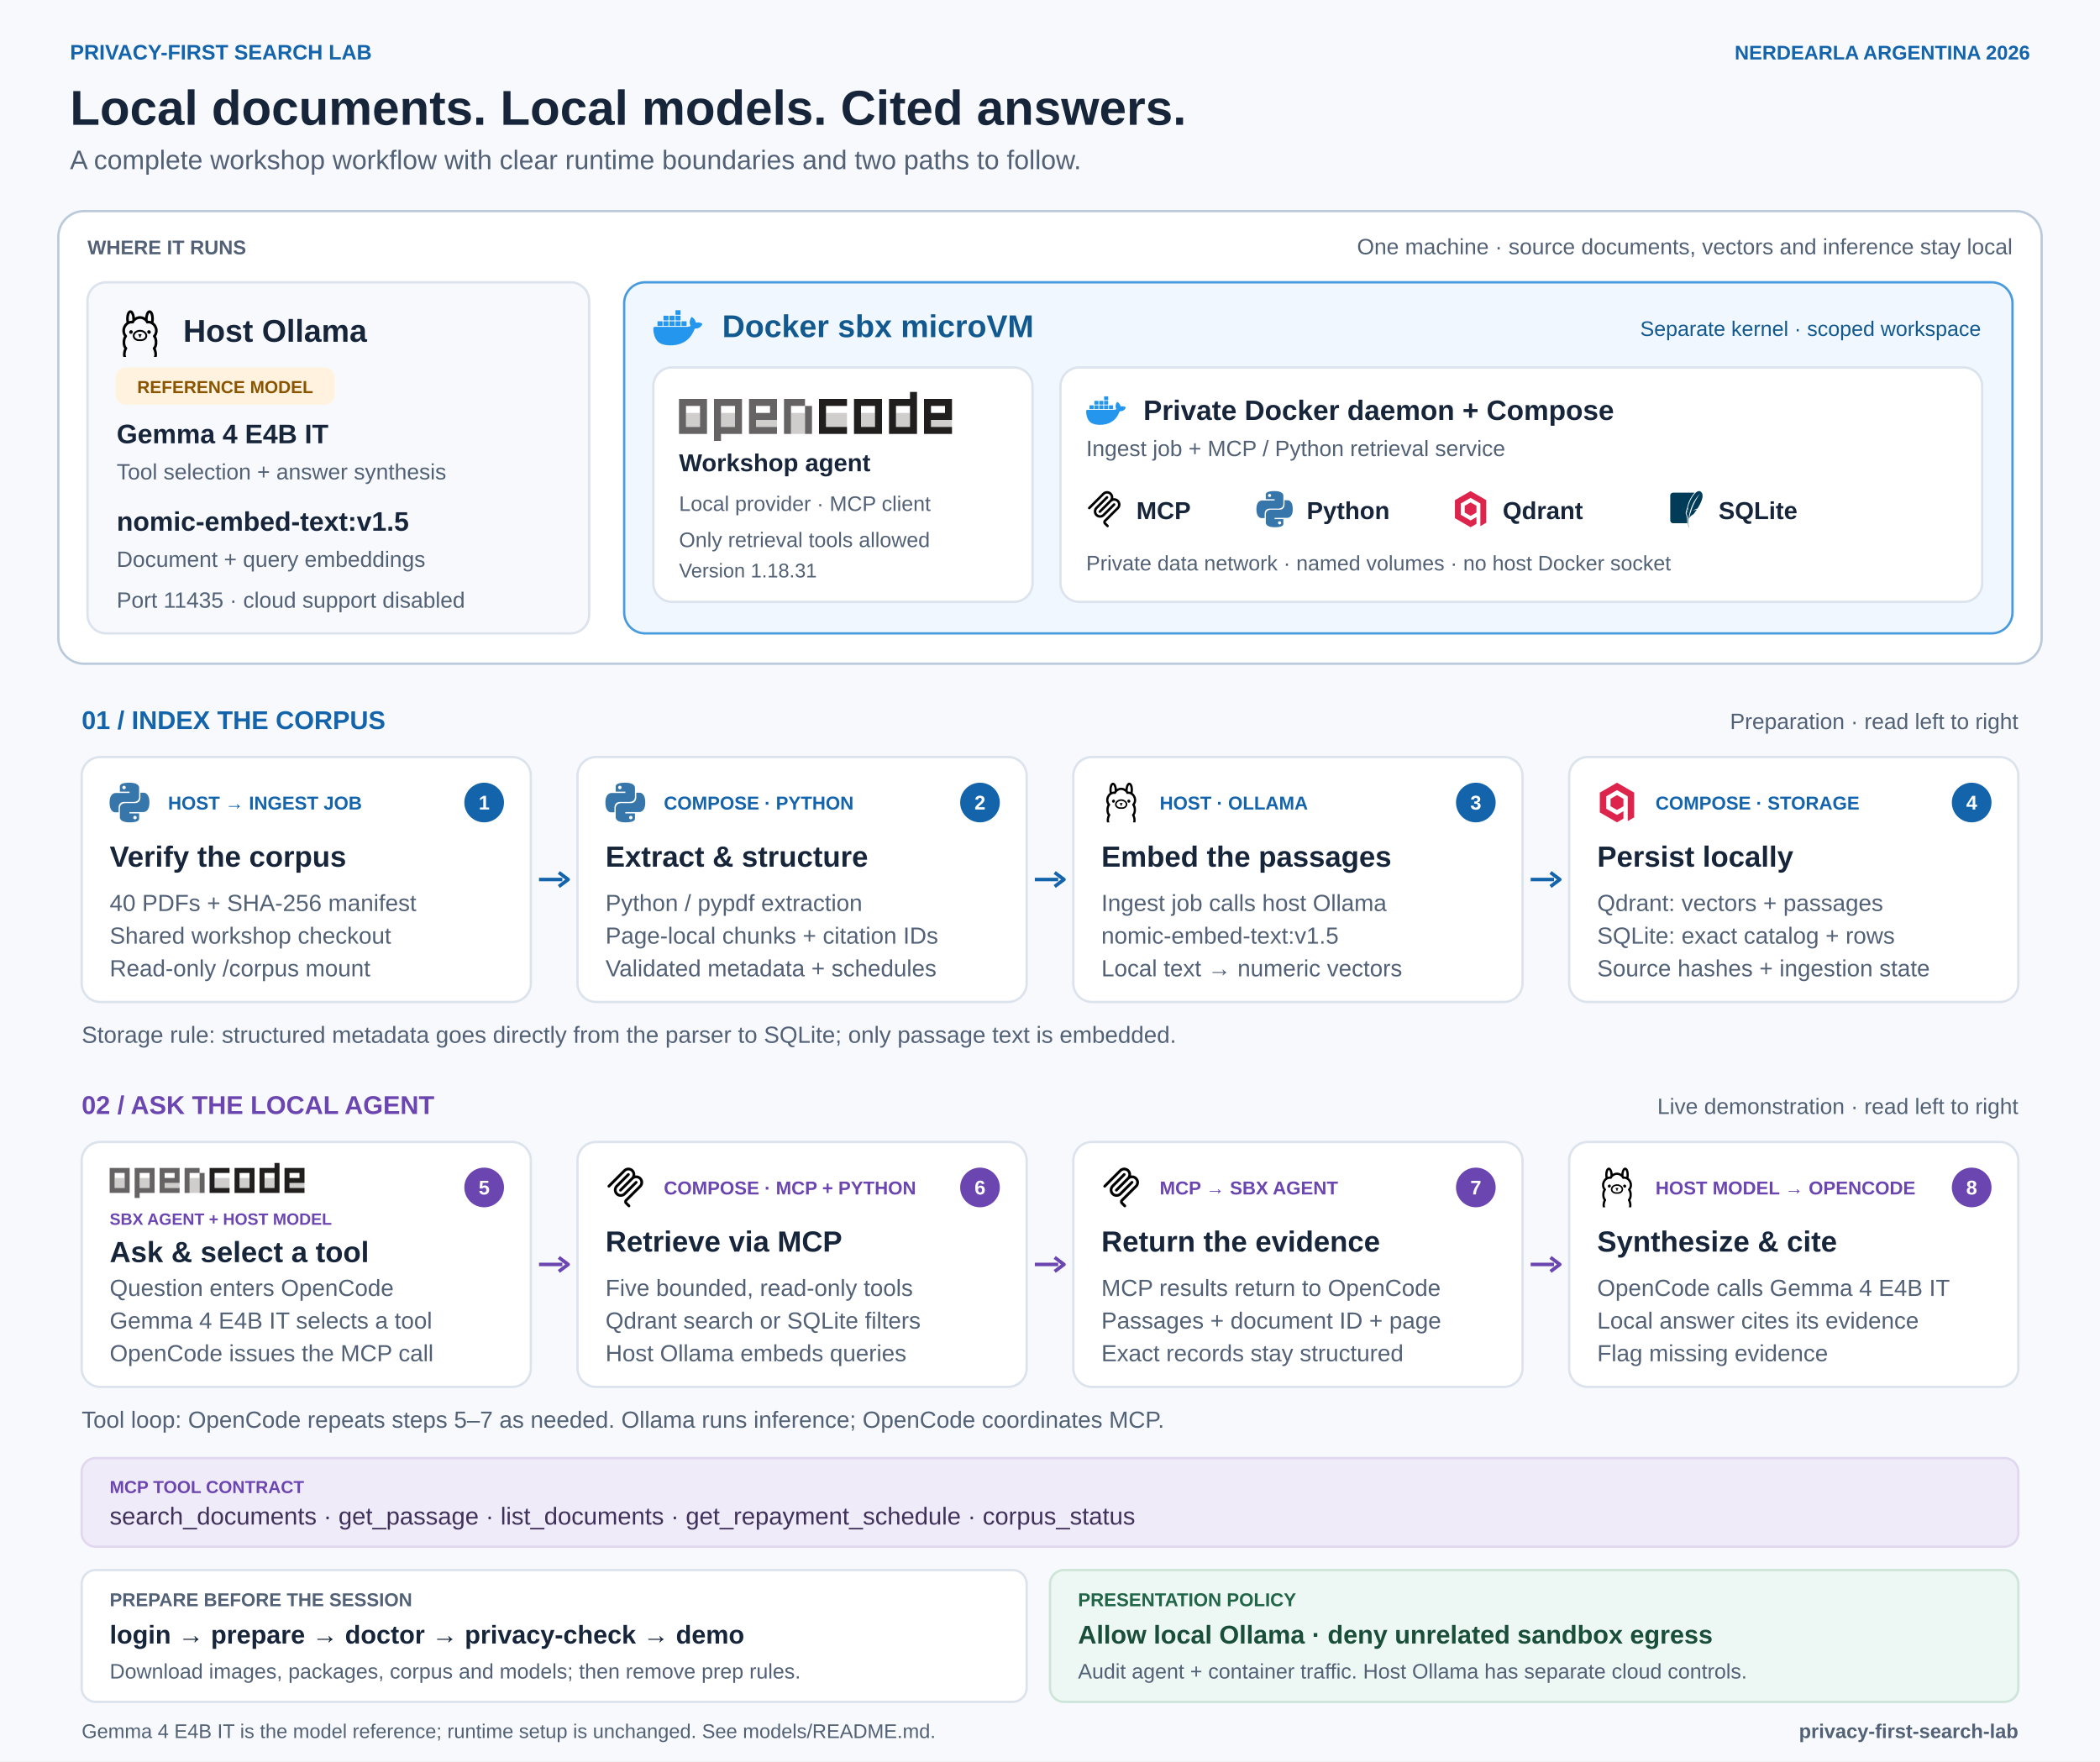
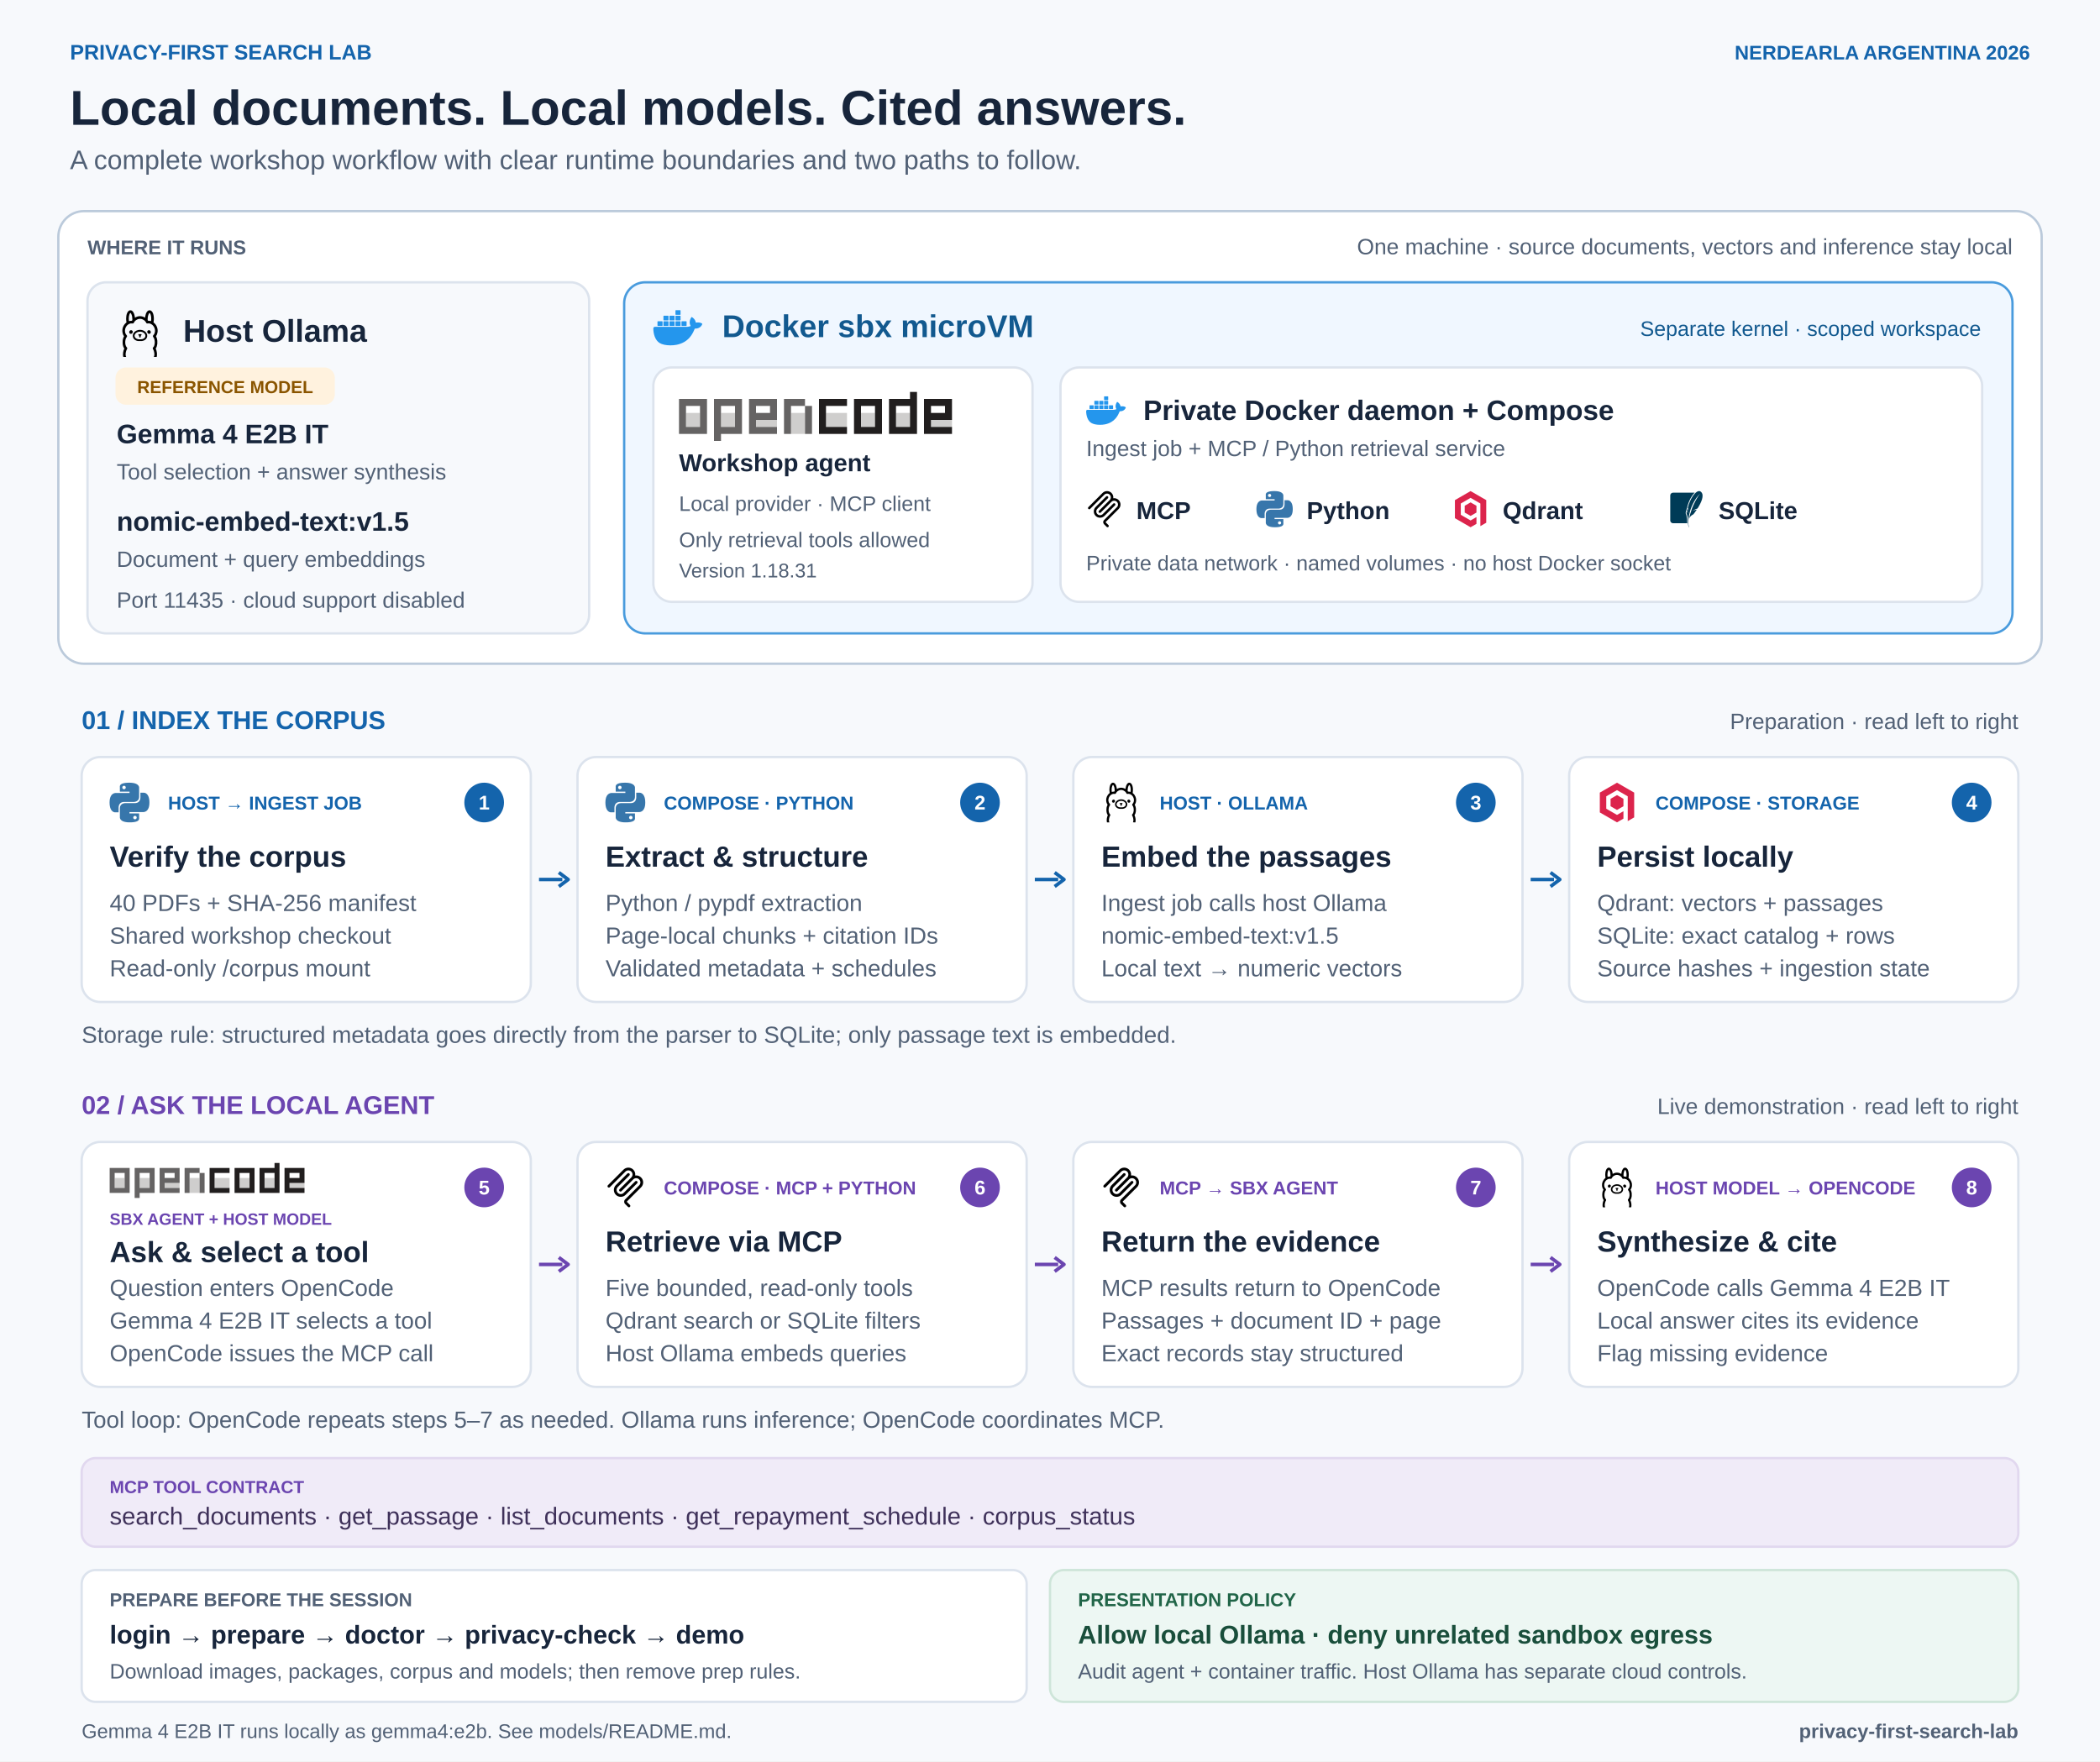
<svg xmlns="http://www.w3.org/2000/svg" width="1800" height="1510" viewBox="0 0 1800 1510" role="img" aria-labelledby="title desc">
  <defs>
    <symbol id="logo-docker" viewBox="0 0 24 24" fill="#2496ED">
      <path d="M13.983 11.078h2.119a.186.186 0 00.186-.185V9.006a.186.186 0 00-.186-.186h-2.119a.185.185 0 00-.185.185v1.888c0 .102.083.185.185.185m-2.954-5.43h2.118a.186.186 0 00.186-.186V3.574a.186.186 0 00-.186-.185h-2.118a.185.185 0 00-.185.185v1.888c0 .102.082.185.185.185m0 2.716h2.118a.187.187 0 00.186-.186V6.29a.186.186 0 00-.186-.185h-2.118a.185.185 0 00-.185.185v1.887c0 .102.082.185.185.186m-2.93 0h2.12a.186.186 0 00.184-.186V6.29a.185.185 0 00-.185-.185H8.1a.185.185 0 00-.185.185v1.887c0 .102.083.185.185.186m-2.964 0h2.119a.186.186 0 00.185-.186V6.29a.185.185 0 00-.185-.185H5.136a.186.186 0 00-.186.185v1.887c0 .102.084.185.186.186m5.893 2.715h2.118a.186.186 0 00.186-.185V9.006a.186.186 0 00-.186-.186h-2.118a.185.185 0 00-.185.185v1.888c0 .102.082.185.185.185m-2.93 0h2.12a.185.185 0 00.184-.185V9.006a.185.185 0 00-.184-.186h-2.12a.185.185 0 00-.184.185v1.888c0 .102.083.185.185.185m-2.964 0h2.119a.185.185 0 00.185-.185V9.006a.185.185 0 00-.184-.186h-2.12a.186.186 0 00-.186.186v1.887c0 .102.084.185.186.185m-2.92 0h2.12a.185.185 0 00.184-.185V9.006a.185.185 0 00-.184-.186h-2.12a.185.185 0 00-.184.185v1.888c0 .102.082.185.185.185M23.763 9.89c-.065-.051-.672-.51-1.954-.51-.338.001-.676.03-1.01.087-.248-1.7-1.653-2.53-1.716-2.566l-.344-.199-.226.327c-.284.438-.49.922-.612 1.43-.23.97-.09 1.882.403 2.661-.595.332-1.55.413-1.744.42H.751a.751.751 0 00-.75.748 11.376 11.376 0 00.692 4.062c.545 1.428 1.355 2.48 2.41 3.124 1.18.723 3.1 1.137 5.275 1.137.983.003 1.963-.086 2.93-.266a12.248 12.248 0 003.823-1.389c.98-.567 1.86-1.288 2.61-2.136 1.252-1.418 1.998-2.997 2.553-4.4h.221c1.372 0 2.215-.549 2.68-1.009.309-.293.55-.65.707-1.046l.098-.288Z" />
    </symbol>
    <symbol id="logo-ollama" viewBox="0 0 24 24" fill="#000000">
      <path d="M16.361 10.26a.894.894 0 0 0-.558.47l-.072.148.001.207c0 .193.004.217.059.353.076.193.152.312.291.448.24.238.51.3.872.205a.86.86 0 0 0 .517-.436.752.752 0 0 0 .08-.498c-.064-.453-.33-.782-.724-.897a1.06 1.06 0 0 0-.466 0zm-9.203.005c-.305.096-.533.32-.65.639a1.187 1.187 0 0 0-.06.52c.057.309.31.59.598.667.362.095.632.033.872-.205.14-.136.215-.255.291-.448.055-.136.059-.16.059-.353l.001-.207-.072-.148a.894.894 0 0 0-.565-.472 1.02 1.02 0 0 0-.474.007Zm4.184 2c-.131.071-.223.25-.195.383.031.143.157.288.353.407.105.063.112.072.117.136.004.038-.01.146-.029.243-.02.094-.036.194-.036.222.002.074.07.195.143.253.064.052.076.054.255.059.164.005.198.001.264-.03.169-.082.212-.234.15-.525-.052-.243-.042-.28.087-.355.137-.08.281-.219.324-.314a.365.365 0 0 0-.175-.48.394.394 0 0 0-.181-.033c-.126 0-.207.03-.355.124l-.085.053-.053-.032c-.219-.13-.259-.145-.391-.143a.396.396 0 0 0-.193.032zm.39-2.195c-.373.036-.475.05-.654.086-.291.06-.68.195-.951.328-.94.46-1.589 1.226-1.787 2.114-.04.176-.045.234-.045.53 0 .294.005.357.043.524.264 1.16 1.332 2.017 2.714 2.173.3.033 1.596.033 1.896 0 1.11-.125 2.064-.727 2.493-1.571.114-.226.169-.372.22-.602.039-.167.044-.23.044-.523 0-.297-.005-.355-.045-.531-.288-1.29-1.539-2.304-3.072-2.497a6.873 6.873 0 0 0-.855-.031zm.645.937a3.283 3.283 0 0 1 1.44.514c.223.148.537.458.671.662.166.251.26.508.303.82.02.143.01.251-.043.482-.08.345-.332.705-.672.957a3.115 3.115 0 0 1-.689.348c-.382.122-.632.144-1.525.138-.582-.006-.686-.01-.853-.042-.57-.107-1.022-.334-1.35-.68-.264-.28-.385-.535-.45-.946-.03-.192.025-.509.137-.776.136-.326.488-.73.836-.963.403-.269.934-.46 1.422-.512.187-.02.586-.02.773-.002zm-5.503-11a1.653 1.653 0 0 0-.683.298C5.617.74 5.173 1.666 4.985 2.819c-.07.436-.119 1.04-.119 1.503 0 .544.064 1.24.155 1.721.02.107.031.202.023.208a8.12 8.12 0 0 1-.187.152 5.324 5.324 0 0 0-.949 1.02 5.49 5.49 0 0 0-.94 2.339 6.625 6.625 0 0 0-.023 1.357c.091.78.325 1.438.727 2.04l.13.195-.037.064c-.269.452-.498 1.105-.605 1.732-.084.496-.095.629-.095 1.294 0 .67.009.803.088 1.266.095.555.288 1.143.503 1.534.071.128.243.393.264.407.007.003-.014.067-.046.141a7.405 7.405 0 0 0-.548 1.873c-.062.417-.071.552-.071.991 0 .56.031.832.148 1.279L3.42 24h1.478l-.05-.091c-.297-.552-.325-1.575-.068-2.597.117-.472.25-.819.498-1.296l.148-.29v-.177c0-.165-.003-.184-.057-.293a.915.915 0 0 0-.194-.25 1.74 1.74 0 0 1-.385-.543c-.424-.92-.506-2.286-.208-3.451.124-.486.329-.918.544-1.154a.787.787 0 0 0 .223-.531c0-.195-.07-.355-.224-.522a3.136 3.136 0 0 1-.817-1.729c-.14-.96.114-2.005.69-2.834.563-.814 1.353-1.336 2.237-1.475.199-.033.57-.028.776.01.226.04.367.028.512-.041.179-.085.268-.19.374-.431.093-.215.165-.333.36-.576.234-.29.46-.489.822-.729.413-.27.884-.467 1.352-.561.17-.035.25-.04.569-.04.319 0 .398.005.569.04a4.07 4.07 0 0 1 1.914.997c.117.109.398.457.488.602.034.057.095.177.132.267.105.241.195.346.374.43.14.068.286.082.503.045.343-.058.607-.053.943.016 1.144.23 2.14 1.173 2.581 2.437.385 1.108.276 2.267-.296 3.153-.097.15-.193.27-.333.419-.301.322-.301.722-.001 1.053.493.539.801 1.866.708 3.036-.062.772-.26 1.463-.533 1.854a2.096 2.096 0 0 1-.224.258.916.916 0 0 0-.194.25c-.054.109-.057.128-.057.293v.178l.148.29c.248.476.38.823.498 1.295.253 1.008.231 2.01-.059 2.581a.845.845 0 0 0-.044.098c0 .006.329.009.732.009h.73l.02-.074.036-.134c.019-.076.057-.3.088-.516.029-.217.029-1.016 0-1.258-.11-.875-.295-1.57-.597-2.226-.032-.074-.053-.138-.046-.141.008-.005.057-.074.108-.152.376-.569.607-1.284.724-2.228.031-.26.031-1.378 0-1.628-.083-.645-.182-1.082-.348-1.525a6.083 6.083 0 0 0-.329-.7l-.038-.064.131-.194c.402-.604.636-1.262.727-2.04a6.625 6.625 0 0 0-.024-1.358 5.512 5.512 0 0 0-.939-2.339 5.325 5.325 0 0 0-.95-1.02 8.097 8.097 0 0 1-.186-.152.692.692 0 0 1 .023-.208c.208-1.087.201-2.443-.017-3.503-.19-.924-.535-1.658-.98-2.082-.354-.338-.716-.482-1.15-.455-.996.059-1.8 1.205-2.116 3.01a6.805 6.805 0 0 0-.097.726c0 .036-.007.066-.015.066a.96.96 0 0 1-.149-.078A4.857 4.857 0 0 0 12 3.03c-.832 0-1.687.243-2.456.698a.958.958 0 0 1-.148.078c-.008 0-.015-.03-.015-.066a6.71 6.71 0 0 0-.097-.725C8.997 1.392 8.337.319 7.46.048a2.096 2.096 0 0 0-.585-.041Zm.293 1.402c.248.197.523.759.682 1.388.03.113.06.244.069.292.007.047.026.152.041.233.067.365.098.76.102 1.24l.002.475-.12.175-.118.178h-.278c-.324 0-.646.041-.954.124l-.238.06c-.033.007-.038-.003-.057-.144a8.438 8.438 0 0 1 .016-2.323c.124-.788.413-1.501.696-1.711.067-.05.079-.049.157.013zm9.825-.012c.17.126.358.46.498.888.28.854.36 2.028.212 3.145-.019.14-.024.151-.057.144l-.238-.06a3.693 3.693 0 0 0-.954-.124h-.278l-.119-.178-.119-.175.002-.474c.004-.669.066-1.19.214-1.772.157-.623.434-1.185.68-1.382.078-.062.09-.063.159-.012z" />
    </symbol>
    <symbol id="logo-opencode" viewBox="0 0 234 42" fill="none">
      <path d="M18 30H6V18H18V30Z" fill="#CFCECD" />
      <path d="M18 12H6V30H18V12ZM24 36H0V6H24V36Z" fill="#656363" />
      <path d="M48 30H36V18H48V30Z" fill="#CFCECD" />
      <path d="M36 30H48V12H36V30ZM54 36H36V42H30V6H54V36Z" fill="#656363" />
      <path d="M84 24V30H66V24H84Z" fill="#CFCECD" />
      <path d="M84 24H66V30H84V36H60V6H84V24ZM66 18H78V12H66V18Z" fill="#656363" />
      <path d="M108 36H96V18H108V36Z" fill="#CFCECD" />
      <path d="M108 12H96V36H90V6H108V12ZM114 36H108V12H114V36Z" fill="#656363" />
      <path d="M144 30H126V18H144V30Z" fill="#CFCECD" />
      <path d="M144 12H126V30H144V36H120V6H144V12Z" fill="#211E1E" />
      <path d="M168 30H156V18H168V30Z" fill="#CFCECD" />
      <path d="M168 12H156V30H168V12ZM174 36H150V6H174V36Z" fill="#211E1E" />
      <path d="M198 30H186V18H198V30Z" fill="#CFCECD" />
      <path d="M198 12H186V30H198V12ZM204 36H180V6H198V0H204V36Z" fill="#211E1E" />
      <path d="M234 24V30H216V24H234Z" fill="#CFCECD" />
      <path d="M216 12V18H228V12H216ZM234 24H216V30H234V36H210V6H234V24Z" fill="#211E1E" />
    </symbol>
    <symbol id="logo-qdrant" viewBox="0 0 24 24" fill="#DC244C">
      <path d="m12 16.5 3.897-2.25v-4.5L12 7.5 8.103 9.75v4.5zM1.607 18 12 24l3.897-2.25v-4.5L12 19.5l-6.495-3.75v-7.5L12 4.5l6.495 3.75v15L22.393 21V6L12 0 1.607 6Z" />
    </symbol>
    <symbol id="logo-sqlite" viewBox="0 0 24 24" fill="#003B57">
      <path d="M21.678.521c-1.032-.92-2.28-.55-3.513.544a8.71 8.71 0 0 0-.547.535c-2.109 2.237-4.066 6.38-4.674 9.544.237.48.422 1.093.544 1.561a13.044 13.044 0 0 1 .164.703s-.019-.071-.096-.296l-.05-.146a1.689 1.689 0 0 0-.033-.08c-.138-.32-.518-.995-.686-1.289-.143.423-.27.818-.376 1.176.484.884.778 2.4.778 2.4s-.025-.099-.147-.442c-.107-.303-.644-1.244-.772-1.464-.217.804-.304 1.346-.226 1.478.152.256.296.698.422 1.186.286 1.1.485 2.44.485 2.44l.017.224a22.41 22.41 0 0 0 .056 2.748c.095 1.146.273 2.13.5 2.657l.155-.084c-.334-1.038-.47-2.399-.41-3.967.09-2.398.642-5.29 1.661-8.304 1.723-4.55 4.113-8.201 6.3-9.945-1.993 1.8-4.692 7.63-5.5 9.788-.904 2.416-1.545 4.684-1.931 6.857.666-2.037 2.821-2.912 2.821-2.912s1.057-1.304 2.292-3.166c-.74.169-1.955.458-2.362.629-.6.251-.762.337-.762.337s1.945-1.184 3.613-1.72C21.695 7.9 24.195 2.767 21.678.521m-18.573.543A1.842 1.842 0 0 0 1.27 2.9v16.608a1.84 1.84 0 0 0 1.835 1.834h9.418a22.953 22.953 0 0 1-.052-2.707c-.006-.062-.011-.141-.016-.2a27.01 27.01 0 0 0-.473-2.378c-.121-.47-.275-.898-.369-1.057-.116-.197-.098-.31-.097-.432 0-.12.015-.245.037-.386a9.98 9.98 0 0 1 .234-1.045l.217-.028c-.017-.035-.014-.065-.031-.097l-.041-.381a32.8 32.8 0 0 1 .382-1.194l.2-.019c-.008-.016-.01-.038-.018-.053l-.043-.316c.63-3.28 2.587-7.443 4.8-9.791.066-.069.133-.128.198-.194Z" />
    </symbol>
    <symbol id="logo-python" viewBox="0 0 24 24" fill="#3776AB">
      <path d="M14.25.18l.9.2.73.26.59.3.45.32.34.34.25.34.16.33.1.3.04.26.02.2-.01.13V8.5l-.05.63-.13.55-.21.46-.26.38-.3.31-.33.25-.35.19-.35.14-.33.1-.3.07-.26.04-.21.02H8.77l-.69.05-.59.14-.5.22-.41.27-.33.32-.27.35-.2.36-.15.37-.1.35-.07.32-.04.27-.02.21v3.06H3.17l-.21-.03-.28-.07-.32-.12-.35-.18-.36-.26-.36-.36-.35-.46-.32-.59-.28-.73-.21-.88-.14-1.05-.05-1.23.06-1.22.16-1.04.24-.87.32-.71.36-.57.4-.44.42-.33.42-.24.4-.16.36-.1.32-.05.24-.01h.16l.06.01h8.16v-.83H6.18l-.01-2.75-.02-.37.05-.34.11-.31.17-.28.25-.26.31-.23.38-.2.44-.18.51-.15.58-.12.64-.1.71-.06.77-.04.84-.02 1.27.05zm-6.3 1.98l-.23.33-.08.41.08.41.23.34.33.22.41.09.41-.09.33-.22.23-.34.08-.41-.08-.41-.23-.33-.33-.22-.41-.09-.41.09zm13.09 3.95l.28.06.32.12.35.18.36.27.36.35.35.47.32.59.28.73.21.88.14 1.04.05 1.23-.06 1.23-.16 1.04-.24.86-.32.71-.36.57-.4.45-.42.33-.42.24-.4.16-.36.09-.32.05-.24.02-.16-.01h-8.22v.82h5.84l.01 2.76.02.36-.05.34-.11.31-.17.29-.25.25-.31.24-.38.2-.44.17-.51.15-.58.13-.64.09-.71.07-.77.04-.84.01-1.27-.04-1.07-.14-.9-.2-.73-.25-.59-.3-.45-.33-.34-.34-.25-.34-.16-.33-.1-.3-.04-.25-.02-.2.01-.13v-5.34l.05-.64.13-.54.21-.46.26-.38.3-.32.33-.24.35-.2.35-.14.33-.1.3-.06.26-.04.21-.02.13-.01h5.84l.69-.05.59-.14.5-.21.41-.28.33-.32.27-.35.2-.36.15-.36.1-.35.07-.32.04-.28.02-.21V6.07h2.09l.14.01zm-6.47 14.25l-.23.33-.08.41.08.41.23.33.33.23.41.08.41-.08.33-.23.23-.33.08-.41-.08-.41-.23-.33-.33-.23-.41-.08-.41.08z" />
    </symbol>
    <symbol id="logo-modelcontextprotocol" viewBox="0 0 24 24" fill="#000000">
      <path d="M13.85 0a4.16 4.16 0 0 0-2.95 1.217L1.456 10.66a.835.835 0 0 0 0 1.18.835.835 0 0 0 1.18 0l9.442-9.442a2.49 2.49 0 0 1 3.541 0 2.49 2.49 0 0 1 0 3.541L8.59 12.97l-.1.1a.835.835 0 0 0 0 1.18.835.835 0 0 0 1.18 0l.1-.098 7.03-7.034a2.49 2.49 0 0 1 3.542 0l.049.05a2.49 2.49 0 0 1 0 3.54l-8.54 8.54a1.96 1.96 0 0 0 0 2.755l1.753 1.753a.835.835 0 0 0 1.18 0 .835.835 0 0 0 0-1.18l-1.753-1.753a.266.266 0 0 1 0-.394l8.54-8.54a4.185 4.185 0 0 0 0-5.9l-.05-.05a4.16 4.16 0 0 0-2.95-1.218c-.2 0-.401.02-.6.048a4.17 4.17 0 0 0-1.17-3.552A4.16 4.16 0 0 0 13.85 0m0 3.333a.84.84 0 0 0-.59.245L6.275 10.56a4.186 4.186 0 0 0 0 5.902 4.186 4.186 0 0 0 5.902 0L19.16 9.48a.835.835 0 0 0 0-1.18.835.835 0 0 0-1.18 0l-6.985 6.984a2.49 2.49 0 0 1-3.54 0 2.49 2.49 0 0 1 0-3.54l6.983-6.985a.835.835 0 0 0 0-1.18.84.84 0 0 0-.59-.245" />
    </symbol>
  </defs>
  <rect width="1800" height="1510" fill="#F7F9FC" />
  <g font-family="Arial, Helvetica, sans-serif">
    <text x="60" y="51" font-size="18" font-weight="700" fill="#1464AC" text-anchor="start">PRIVACY-FIRST SEARCH LAB</text>
    <text x="1740" y="51" font-size="17" font-weight="700" fill="#1464AC" text-anchor="end">NERDEARLA ARGENTINA 2026</text>
    <text x="60" y="107" font-size="42" font-weight="700" fill="#17253B" text-anchor="start">Local documents. Local models. Cited answers.</text>
    <text x="60" y="145" font-size="23" font-weight="400" fill="#526176" text-anchor="start">A complete workshop workflow with clear runtime boundaries and two paths to follow.</text>
    <rect x="50" y="181" width="1700" height="388" rx="22" fill="#FFFFFF" stroke="#BBCADB" stroke-width="2" />
    <text x="75" y="218" font-size="17" font-weight="700" fill="#526176" text-anchor="start">WHERE IT RUNS</text>
    <text x="1725" y="218" font-size="19" font-weight="400" fill="#526176" text-anchor="end">One machine · source documents, vectors and inference stay local</text>
    <rect x="75" y="242" width="430" height="301" rx="16" fill="#F7F9FC" stroke="#DCE3ED" stroke-width="2" />
    <use href="#logo-ollama" x="100" y="266" width="40" height="40" />
    <text x="157" y="293" font-size="27" font-weight="700" fill="#17253B" text-anchor="start">Host Ollama</text>
    <rect x="100" y="316" width="186" height="30" rx="8" fill="#FFF2DE" stroke="#FFF2DE" stroke-width="2" />
    <text x="193" y="337" font-size="15" font-weight="700" fill="#8A5500" text-anchor="middle">REFERENCE MODEL</text>
-     <text x="100" y="380" font-size="23" font-weight="700" fill="#17253B" text-anchor="start">Gemma 4 E4B IT</text>
+     <text x="100" y="380" font-size="23" font-weight="700" fill="#17253B" text-anchor="start">Gemma 4 E2B IT</text>
    <text x="100" y="411" font-size="19" font-weight="400" fill="#526176" text-anchor="start">Tool selection + answer synthesis</text>
    <text x="100" y="455" font-size="23" font-weight="700" fill="#17253B" text-anchor="start">nomic-embed-text:v1.5</text>
    <text x="100" y="486" font-size="19" font-weight="400" fill="#526176" text-anchor="start">Document + query embeddings</text>
    <text x="100" y="521" font-size="19" font-weight="400" fill="#526176" text-anchor="start">Port 11435 · cloud support disabled</text>
    <rect x="535" y="242" width="1190" height="301" rx="18" fill="#F0F7FF" stroke="#499BDD" stroke-width="2" />
    <use href="#logo-docker" x="560" y="260" width="42" height="42" />
    <text x="619" y="289" font-size="27" font-weight="700" fill="#12598F" text-anchor="start">Docker sbx microVM</text>
    <text x="1698" y="288" font-size="18" font-weight="400" fill="#12598F" text-anchor="end">Separate kernel · scoped workspace</text>
    <rect x="560" y="315" width="325" height="201" rx="16" fill="#FFFFFF" stroke="#DCE3ED" stroke-width="2" />
    <use href="#logo-opencode" x="582" y="336" width="234" height="42" />
    <text x="582" y="404" font-size="21" font-weight="700" fill="#17253B" text-anchor="start">Workshop agent</text>
    <text x="582" y="438" font-size="18" font-weight="400" fill="#526176" text-anchor="start">Local provider · MCP client</text>
    <text x="582" y="469" font-size="18" font-weight="400" fill="#526176" text-anchor="start">Only retrieval tools allowed</text>
    <text x="582" y="495" font-size="17" font-weight="400" fill="#526176" text-anchor="start">Version 1.18.31</text>
    <rect x="909" y="315" width="790" height="201" rx="16" fill="#FFFFFF" stroke="#DCE3ED" stroke-width="2" />
    <use href="#logo-docker" x="931" y="335" width="34" height="34" />
    <text x="980" y="360" font-size="24" font-weight="700" fill="#17253B" text-anchor="start">Private Docker daemon + Compose</text>
    <text x="931" y="391" font-size="19" font-weight="400" fill="#526176" text-anchor="start">Ingest job + MCP / Python retrieval service</text>
    <use href="#logo-modelcontextprotocol" x="931" y="421" width="31" height="31" />
    <text x="974" y="445" font-size="21" font-weight="700" fill="#17253B" text-anchor="start">MCP</text>
    <use href="#logo-python" x="1077" y="421" width="31" height="31" />
    <text x="1120" y="445" font-size="21" font-weight="700" fill="#17253B" text-anchor="start">Python</text>
    <use href="#logo-qdrant" x="1245" y="421" width="31" height="31" />
    <text x="1288" y="445" font-size="21" font-weight="700" fill="#17253B" text-anchor="start">Qdrant</text>
    <use href="#logo-sqlite" x="1430" y="421" width="31" height="31" />
    <text x="1473" y="445" font-size="21" font-weight="700" fill="#17253B" text-anchor="start">SQLite</text>
    <text x="931" y="489" font-size="18" font-weight="400" fill="#526176" text-anchor="start">Private data network · named volumes · no host Docker socket</text>
    <text x="70" y="625" font-size="22" font-weight="700" fill="#1464AC" text-anchor="start">01 / INDEX THE CORPUS</text>
    <text x="1730" y="625" font-size="19" font-weight="400" fill="#526176" text-anchor="end">Preparation · read left to right</text>
    <g id="step-1" class="workflow-card">
      <rect x="70" y="649" width="385" height="210" rx="16" fill="#FFFFFF" stroke="#DCE3ED" stroke-width="2" />
      <use href="#logo-python" x="94" y="671" width="34" height="34" />
      <text x="144" y="694" font-size="16" font-weight="700" fill="#1464AC" text-anchor="start">HOST → INGEST JOB</text>
      <circle cx="415" cy="688" r="17" fill="#1464AC" />
      <text x="415" y="694" font-size="17" font-weight="700" fill="#FFFFFF" text-anchor="middle">1</text>
      <text x="94" y="743" font-size="25" font-weight="700" fill="#17253B" text-anchor="start">Verify the corpus</text>
      <text x="94" y="781" font-size="20" font-weight="400" fill="#526176" text-anchor="start">40 PDFs + SHA-256 manifest</text>
      <text x="94" y="809" font-size="20" font-weight="400" fill="#526176" text-anchor="start">Shared workshop checkout</text>
      <text x="94" y="837" font-size="20" font-weight="400" fill="#526176" text-anchor="start">Read-only /corpus mount</text>
    </g>
    <g id="step-2" class="workflow-card">
      <rect x="495" y="649" width="385" height="210" rx="16" fill="#FFFFFF" stroke="#DCE3ED" stroke-width="2" />
      <use href="#logo-python" x="519" y="671" width="34" height="34" />
      <text x="569" y="694" font-size="16" font-weight="700" fill="#1464AC" text-anchor="start">COMPOSE · PYTHON</text>
      <circle cx="840" cy="688" r="17" fill="#1464AC" />
      <text x="840" y="694" font-size="17" font-weight="700" fill="#FFFFFF" text-anchor="middle">2</text>
      <text x="519" y="743" font-size="25" font-weight="700" fill="#17253B" text-anchor="start">Extract &amp; structure</text>
      <text x="519" y="781" font-size="20" font-weight="400" fill="#526176" text-anchor="start">Python / pypdf extraction</text>
      <text x="519" y="809" font-size="20" font-weight="400" fill="#526176" text-anchor="start">Page-local chunks + citation IDs</text>
      <text x="519" y="837" font-size="20" font-weight="400" fill="#526176" text-anchor="start">Validated metadata + schedules</text>
    </g>
    <g id="step-3" class="workflow-card">
      <rect x="920" y="649" width="385" height="210" rx="16" fill="#FFFFFF" stroke="#DCE3ED" stroke-width="2" />
      <use href="#logo-ollama" x="944" y="671" width="34" height="34" />
      <text x="994" y="694" font-size="16" font-weight="700" fill="#1464AC" text-anchor="start">HOST · OLLAMA</text>
      <circle cx="1265" cy="688" r="17" fill="#1464AC" />
      <text x="1265" y="694" font-size="17" font-weight="700" fill="#FFFFFF" text-anchor="middle">3</text>
      <text x="944" y="743" font-size="25" font-weight="700" fill="#17253B" text-anchor="start">Embed the passages</text>
      <text x="944" y="781" font-size="20" font-weight="400" fill="#526176" text-anchor="start">Ingest job calls host Ollama</text>
      <text x="944" y="809" font-size="20" font-weight="400" fill="#526176" text-anchor="start">nomic-embed-text:v1.5</text>
      <text x="944" y="837" font-size="20" font-weight="400" fill="#526176" text-anchor="start">Local text → numeric vectors</text>
    </g>
    <g id="step-4" class="workflow-card">
      <rect x="1345" y="649" width="385" height="210" rx="16" fill="#FFFFFF" stroke="#DCE3ED" stroke-width="2" />
      <use href="#logo-qdrant" x="1369" y="671" width="34" height="34" />
      <text x="1419" y="694" font-size="16" font-weight="700" fill="#1464AC" text-anchor="start">COMPOSE · STORAGE</text>
      <circle cx="1690" cy="688" r="17" fill="#1464AC" />
      <text x="1690" y="694" font-size="17" font-weight="700" fill="#FFFFFF" text-anchor="middle">4</text>
      <text x="1369" y="743" font-size="25" font-weight="700" fill="#17253B" text-anchor="start">Persist locally</text>
      <text x="1369" y="781" font-size="20" font-weight="400" fill="#526176" text-anchor="start">Qdrant: vectors + passages</text>
      <text x="1369" y="809" font-size="20" font-weight="400" fill="#526176" text-anchor="start">SQLite: exact catalog + rows</text>
      <text x="1369" y="837" font-size="20" font-weight="400" fill="#526176" text-anchor="start">Source hashes + ingestion state</text>
    </g>
    <g class="workflow-connector">
      <path d="M462 754 H482" fill="none" stroke="#1464AC" stroke-width="3" />
      <path d="M479 748 L487 754 L479 760" fill="none" stroke="#1464AC" stroke-width="3" stroke-linejoin="round" />
    </g>
    <g class="workflow-connector">
      <path d="M887 754 H907" fill="none" stroke="#1464AC" stroke-width="3" />
      <path d="M904 748 L912 754 L904 760" fill="none" stroke="#1464AC" stroke-width="3" stroke-linejoin="round" />
    </g>
    <g class="workflow-connector">
      <path d="M1312 754 H1332" fill="none" stroke="#1464AC" stroke-width="3" />
      <path d="M1329 748 L1337 754 L1329 760" fill="none" stroke="#1464AC" stroke-width="3" stroke-linejoin="round" />
    </g>
    <text x="70" y="894" font-size="20" font-weight="400" fill="#526176" text-anchor="start">Storage rule: structured metadata goes directly from the parser to SQLite; only passage text is embedded.</text>
    <text x="70" y="955" font-size="22" font-weight="700" fill="#6B45B0" text-anchor="start">02 / ASK THE LOCAL AGENT</text>
    <text x="1730" y="955" font-size="19" font-weight="400" fill="#526176" text-anchor="end">Live demonstration · read left to right</text>
    <g id="step-5" class="workflow-card">
      <rect x="70" y="979" width="385" height="210" rx="16" fill="#FFFFFF" stroke="#DCE3ED" stroke-width="2" />
      <use href="#logo-opencode" x="94" y="997" width="167" height="30" />
      <text x="94" y="1050" font-size="14" font-weight="700" fill="#6B45B0" text-anchor="start">SBX AGENT + HOST MODEL</text>
      <circle cx="415" cy="1018" r="17" fill="#6B45B0" />
      <text x="415" y="1024" font-size="17" font-weight="700" fill="#FFFFFF" text-anchor="middle">5</text>
      <text x="94" y="1082" font-size="25" font-weight="700" fill="#17253B" text-anchor="start">Ask &amp; select a tool</text>
      <text x="94" y="1111" font-size="20" font-weight="400" fill="#526176" text-anchor="start">Question enters OpenCode</text>
-       <text x="94" y="1139" font-size="20" font-weight="400" fill="#526176" text-anchor="start">Gemma 4 E4B IT selects a tool</text>
+       <text x="94" y="1139" font-size="20" font-weight="400" fill="#526176" text-anchor="start">Gemma 4 E2B IT selects a tool</text>
      <text x="94" y="1167" font-size="20" font-weight="400" fill="#526176" text-anchor="start">OpenCode issues the MCP call</text>
    </g>
    <g id="step-6" class="workflow-card">
      <rect x="495" y="979" width="385" height="210" rx="16" fill="#FFFFFF" stroke="#DCE3ED" stroke-width="2" />
      <use href="#logo-modelcontextprotocol" x="519" y="1001" width="34" height="34" />
      <text x="569" y="1024" font-size="16" font-weight="700" fill="#6B45B0" text-anchor="start">COMPOSE · MCP + PYTHON</text>
      <circle cx="840" cy="1018" r="17" fill="#6B45B0" />
      <text x="840" y="1024" font-size="17" font-weight="700" fill="#FFFFFF" text-anchor="middle">6</text>
      <text x="519" y="1073" font-size="25" font-weight="700" fill="#17253B" text-anchor="start">Retrieve via MCP</text>
      <text x="519" y="1111" font-size="20" font-weight="400" fill="#526176" text-anchor="start">Five bounded, read-only tools</text>
      <text x="519" y="1139" font-size="20" font-weight="400" fill="#526176" text-anchor="start">Qdrant search or SQLite filters</text>
      <text x="519" y="1167" font-size="20" font-weight="400" fill="#526176" text-anchor="start">Host Ollama embeds queries</text>
    </g>
    <g id="step-7" class="workflow-card">
      <rect x="920" y="979" width="385" height="210" rx="16" fill="#FFFFFF" stroke="#DCE3ED" stroke-width="2" />
      <use href="#logo-modelcontextprotocol" x="944" y="1001" width="34" height="34" />
      <text x="994" y="1024" font-size="16" font-weight="700" fill="#6B45B0" text-anchor="start">MCP → SBX AGENT</text>
      <circle cx="1265" cy="1018" r="17" fill="#6B45B0" />
      <text x="1265" y="1024" font-size="17" font-weight="700" fill="#FFFFFF" text-anchor="middle">7</text>
      <text x="944" y="1073" font-size="25" font-weight="700" fill="#17253B" text-anchor="start">Return the evidence</text>
      <text x="944" y="1111" font-size="20" font-weight="400" fill="#526176" text-anchor="start">MCP results return to OpenCode</text>
      <text x="944" y="1139" font-size="20" font-weight="400" fill="#526176" text-anchor="start">Passages + document ID + page</text>
      <text x="944" y="1167" font-size="20" font-weight="400" fill="#526176" text-anchor="start">Exact records stay structured</text>
    </g>
    <g id="step-8" class="workflow-card">
      <rect x="1345" y="979" width="385" height="210" rx="16" fill="#FFFFFF" stroke="#DCE3ED" stroke-width="2" />
      <use href="#logo-ollama" x="1369" y="1001" width="34" height="34" />
      <text x="1419" y="1024" font-size="16" font-weight="700" fill="#6B45B0" text-anchor="start">HOST MODEL → OPENCODE</text>
      <circle cx="1690" cy="1018" r="17" fill="#6B45B0" />
      <text x="1690" y="1024" font-size="17" font-weight="700" fill="#FFFFFF" text-anchor="middle">8</text>
      <text x="1369" y="1073" font-size="25" font-weight="700" fill="#17253B" text-anchor="start">Synthesize &amp; cite</text>
-       <text x="1369" y="1111" font-size="20" font-weight="400" fill="#526176" text-anchor="start">OpenCode calls Gemma 4 E4B IT</text>
+       <text x="1369" y="1111" font-size="20" font-weight="400" fill="#526176" text-anchor="start">OpenCode calls Gemma 4 E2B IT</text>
      <text x="1369" y="1139" font-size="20" font-weight="400" fill="#526176" text-anchor="start">Local answer cites its evidence</text>
      <text x="1369" y="1167" font-size="20" font-weight="400" fill="#526176" text-anchor="start">Flag missing evidence</text>
    </g>
    <g class="workflow-connector">
      <path d="M462 1084 H482" fill="none" stroke="#6B45B0" stroke-width="3" />
      <path d="M479 1078 L487 1084 L479 1090" fill="none" stroke="#6B45B0" stroke-width="3" stroke-linejoin="round" />
    </g>
    <g class="workflow-connector">
      <path d="M887 1084 H907" fill="none" stroke="#6B45B0" stroke-width="3" />
      <path d="M904 1078 L912 1084 L904 1090" fill="none" stroke="#6B45B0" stroke-width="3" stroke-linejoin="round" />
    </g>
    <g class="workflow-connector">
      <path d="M1312 1084 H1332" fill="none" stroke="#6B45B0" stroke-width="3" />
      <path d="M1329 1078 L1337 1084 L1329 1090" fill="none" stroke="#6B45B0" stroke-width="3" stroke-linejoin="round" />
    </g>
    <text x="70" y="1224" font-size="20" font-weight="400" fill="#526176" text-anchor="start">Tool loop: OpenCode repeats steps 5–7 as needed. Ollama runs inference; OpenCode coordinates MCP.</text>
    <rect x="70" y="1250" width="1660" height="76" rx="12" fill="#F0EBF8" stroke="#E1D8EF" stroke-width="2" />
    <text x="94" y="1280" font-size="15" font-weight="700" fill="#6B45B0" text-anchor="start">MCP TOOL CONTRACT</text>
    <text x="94" y="1307" font-size="21" font-weight="400" fill="#3F315A" text-anchor="start">search_documents   ·   get_passage   ·   list_documents   ·   get_repayment_schedule   ·   corpus_status</text>
    <rect x="70" y="1346" width="810" height="113" rx="12" fill="#FFFFFF" stroke="#DCE3ED" stroke-width="2" />
    <text x="94" y="1377" font-size="16" font-weight="700" fill="#526176" text-anchor="start">PREPARE BEFORE THE SESSION</text>
    <text x="94" y="1409" font-size="22" font-weight="700" fill="#17253B" text-anchor="start">login → prepare → doctor → privacy-check → demo</text>
    <text x="94" y="1439" font-size="18" font-weight="400" fill="#526176" text-anchor="start">Download images, packages, corpus and models; then remove prep rules.</text>
    <rect x="900" y="1346" width="830" height="113" rx="12" fill="#EDF7F3" stroke="#CEE5D9" stroke-width="2" />
    <text x="924" y="1377" font-size="16" font-weight="700" fill="#216548" text-anchor="start">PRESENTATION POLICY</text>
    <text x="924" y="1409" font-size="22" font-weight="700" fill="#194E3B" text-anchor="start">Allow local Ollama · deny unrelated sandbox egress</text>
    <text x="924" y="1439" font-size="18" font-weight="400" fill="#526176" text-anchor="start">Audit agent + container traffic. Host Ollama has separate cloud controls.</text>
-     <text x="70" y="1490" font-size="17" font-weight="400" fill="#526176" text-anchor="start">Gemma 4 E4B IT is the model reference; runtime setup is unchanged. See models/README.md.</text>
+     <text x="70" y="1490" font-size="17" font-weight="400" fill="#526176" text-anchor="start">Gemma 4 E2B IT runs locally as gemma4:e2b. See models/README.md.</text>
    <text x="1730" y="1490" font-size="17" font-weight="700" fill="#526176" text-anchor="end">privacy-first-search-lab</text>
  </g>
</svg>
